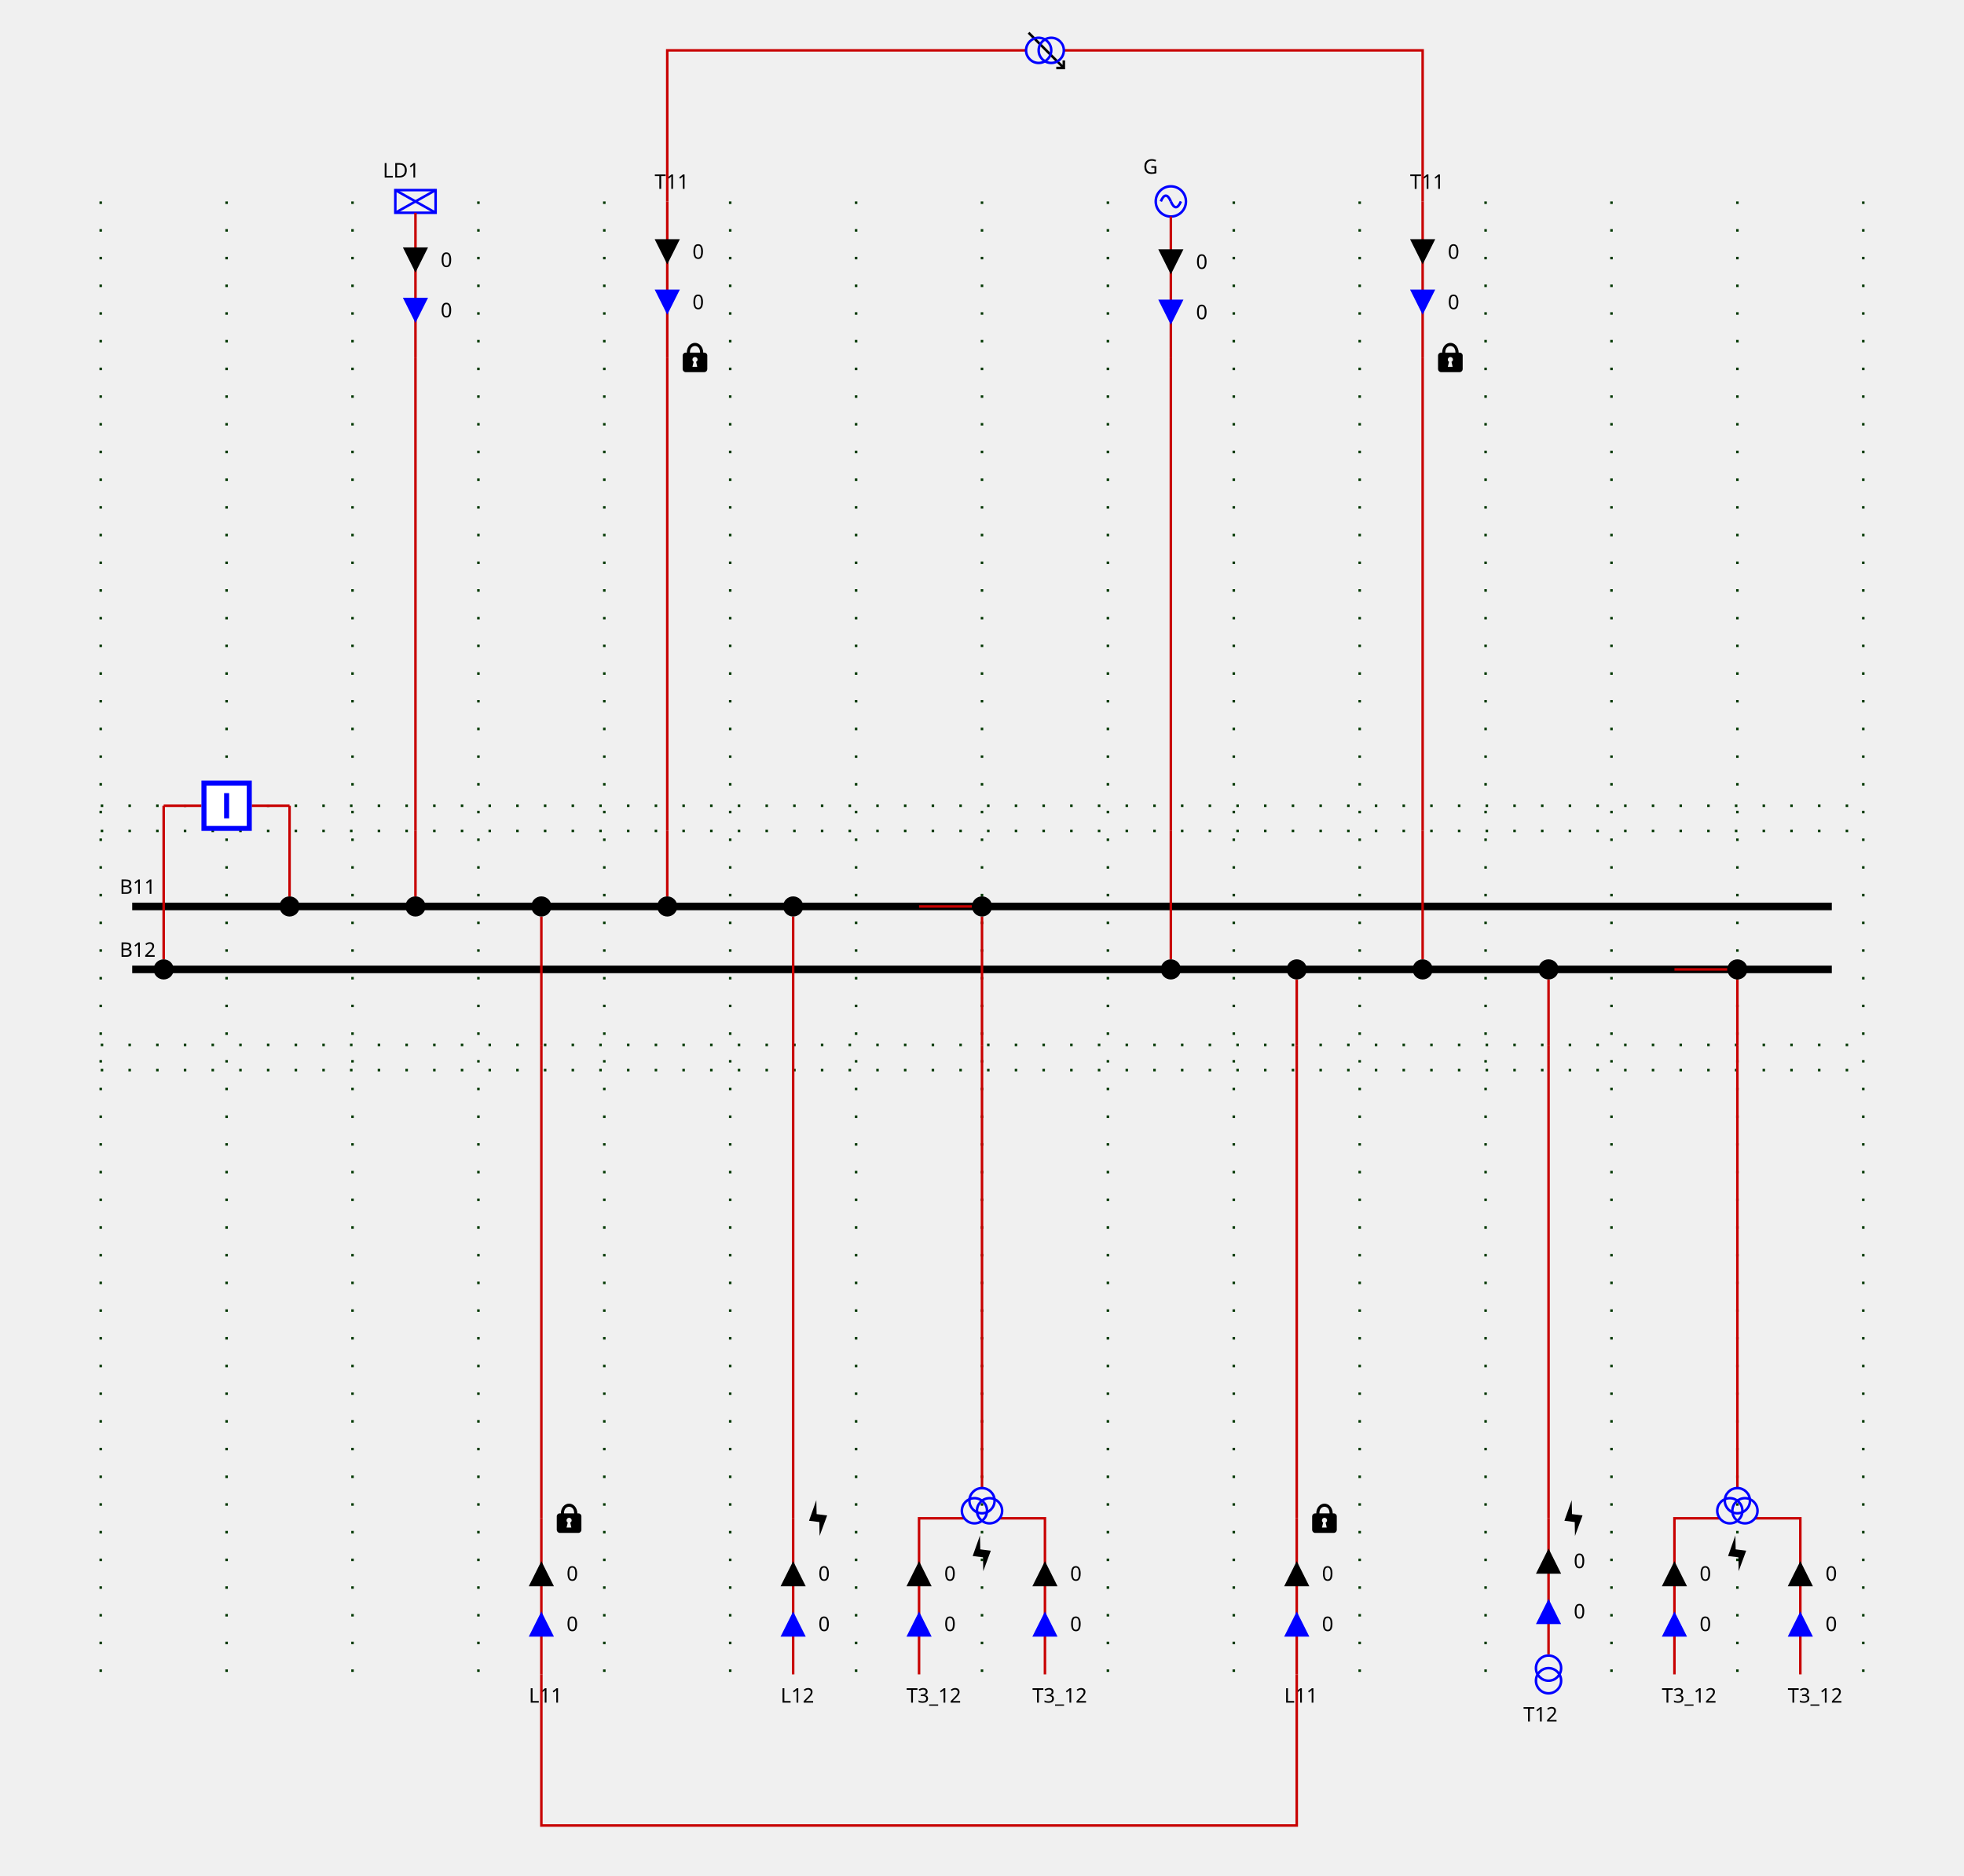
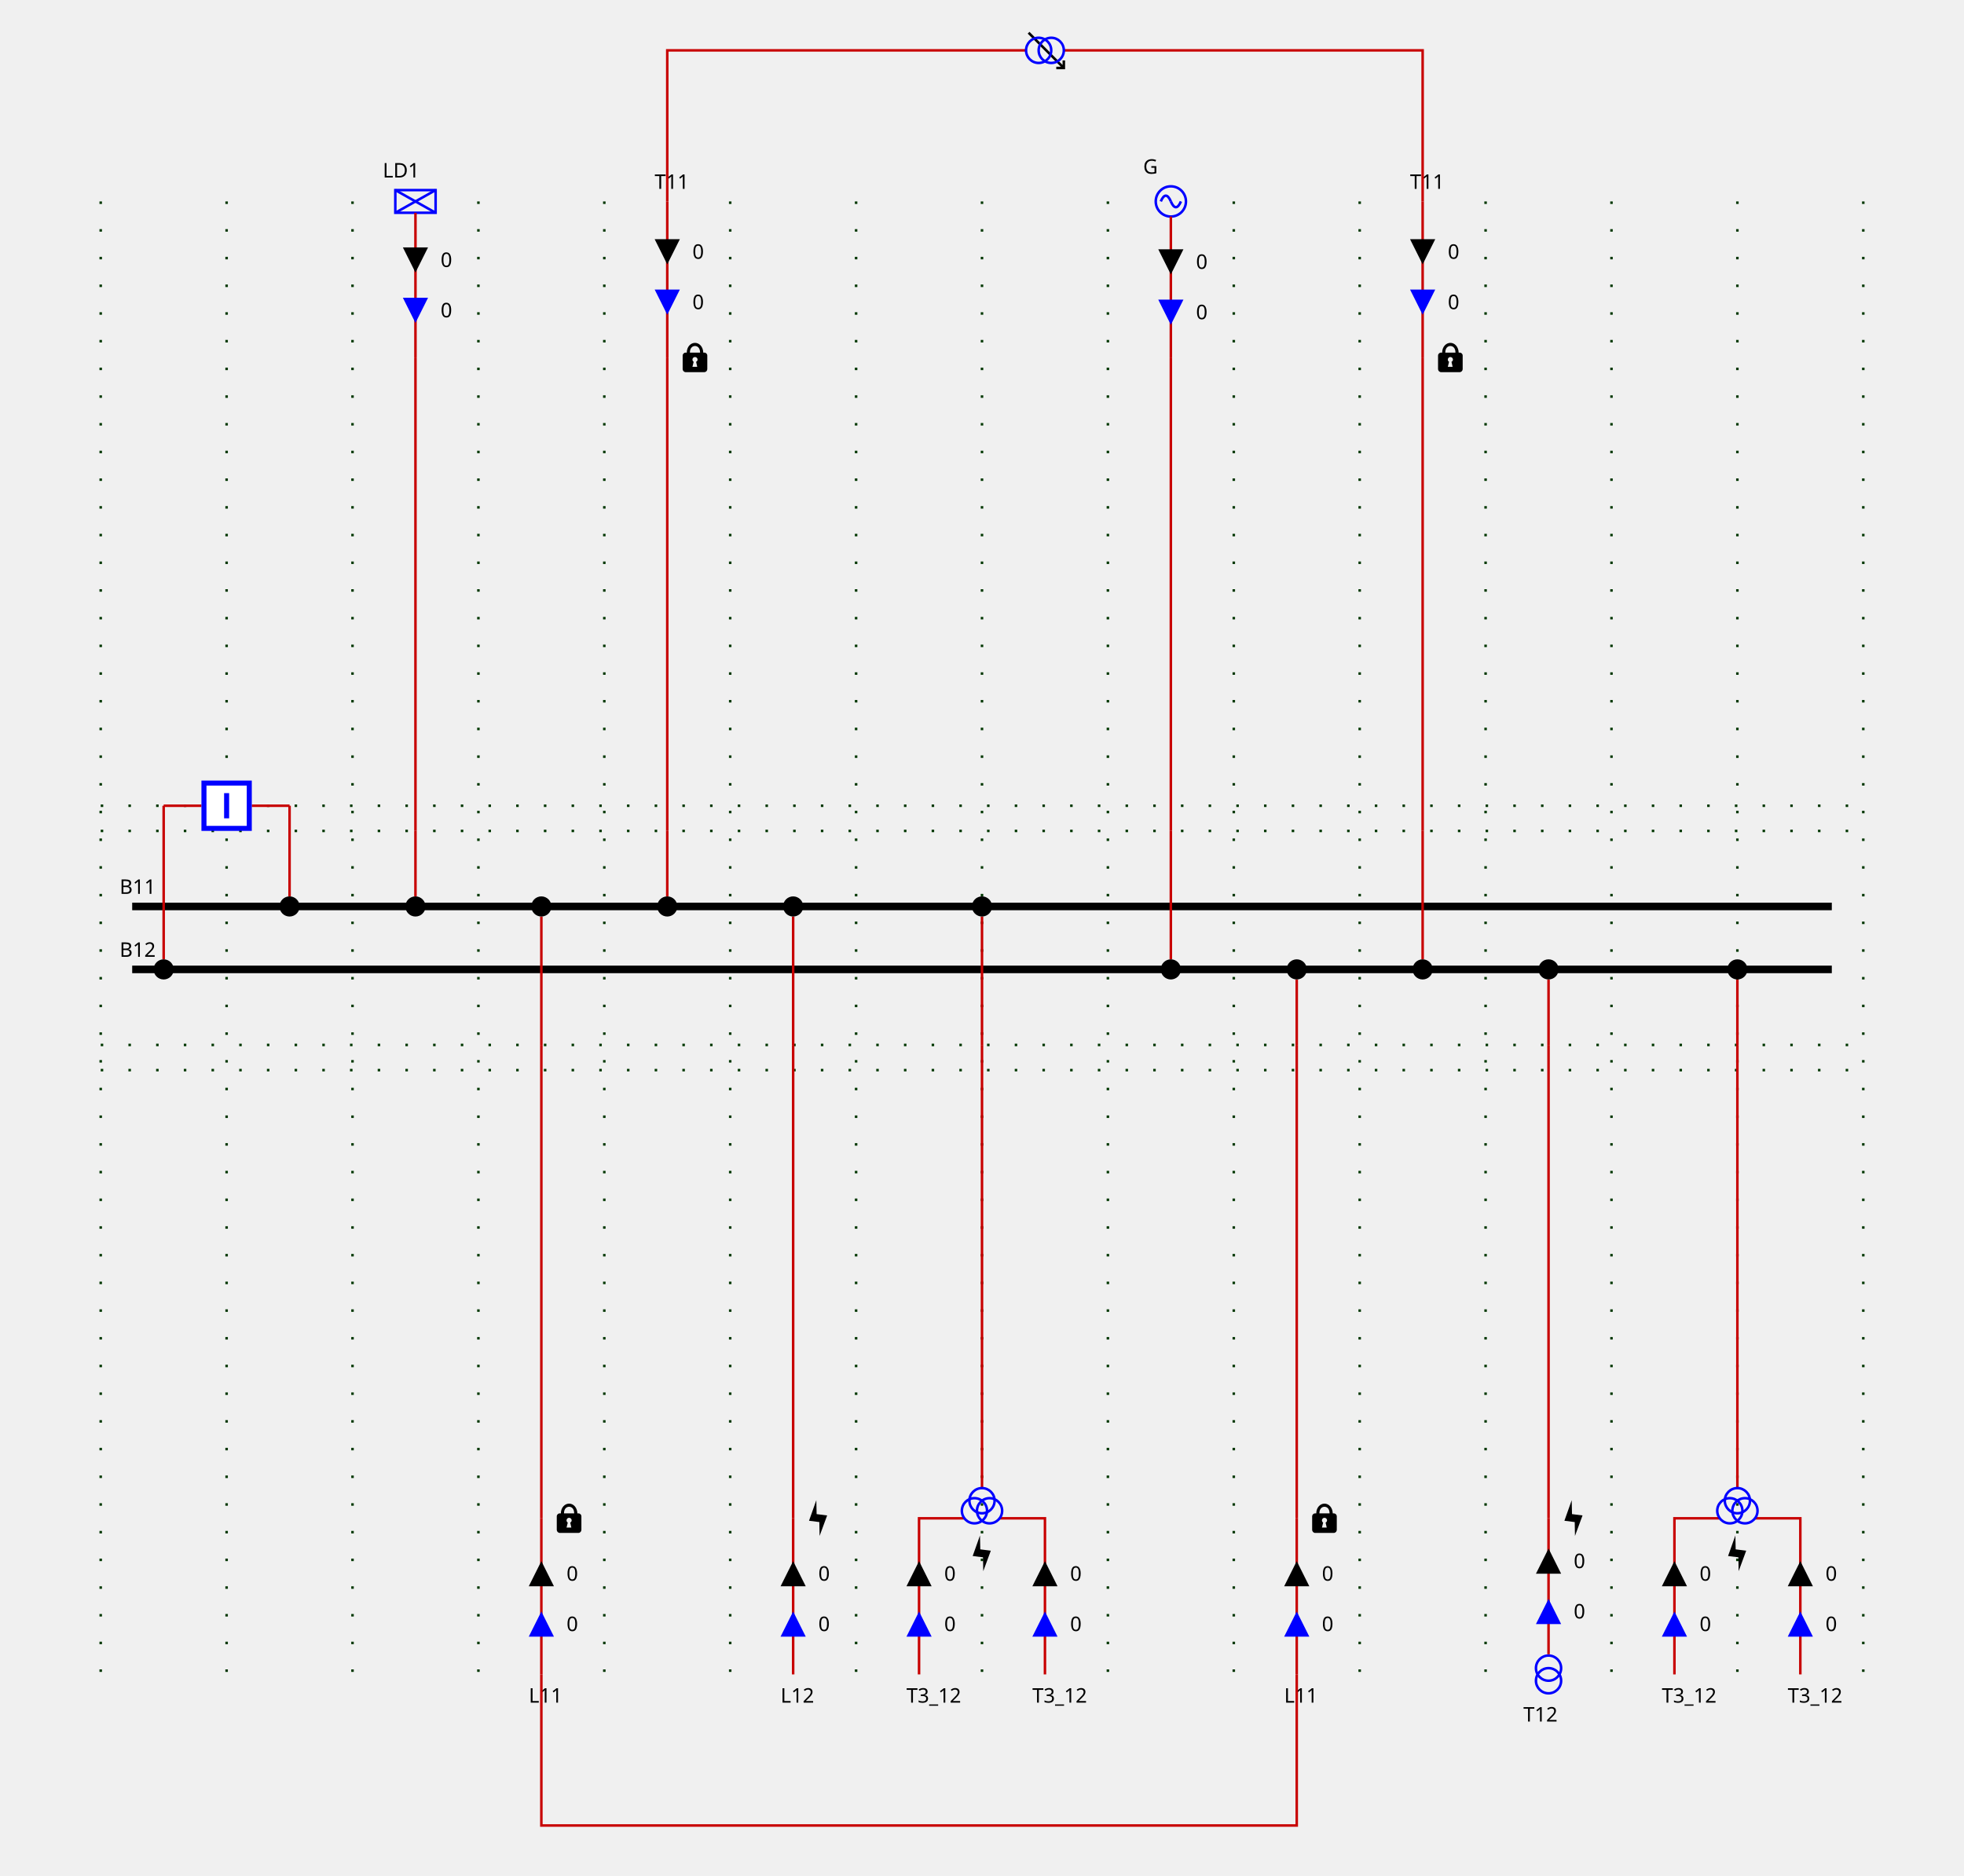
<svg xmlns="http://www.w3.org/2000/svg" height="745.0" viewBox="0 0 780.0 745.0" width="780.0">
  <style>
/* ----------------------------------------------------------------------- */
/* File: tautologies.css ------------------------------------------------- */
.sld-out .sld-arrow-in {visibility: hidden}
.sld-in .sld-arrow-out {visibility: hidden}
.sld-closed .sld-sw-open {visibility: hidden}
.sld-open .sld-sw-closed {visibility: hidden}
.sld-hidden-node {visibility: hidden}
.sld-top-feeder .sld-label {dominant-baseline: auto}
.sld-bottom-feeder .sld-label {dominant-baseline: hanging}
.sld-arrow-p .sld-label {dominant-baseline: middle}
.sld-arrow-q .sld-label {dominant-baseline: middle}
/* ----------------------------------------------------------------------- */
/* File : components.css ------------------------------------------------- */
/* Stroke black */
.sld-disconnector {stroke-width: 3; stroke: black; fill: none}
/* Stroke blue */
.sld-breaker {stroke-width: 2; stroke: blue; fill:white}
/* Stroke --sld-vl-color with fallback black */
.sld-bus-connection {stroke: var(--sld-vl-color, black); stroke-width: 4; fill: none}
.sld-busbar-section {stroke: var(--sld-vl-color, black); stroke-width: 3; fill: none}
/* Stroke --sld-vl-color with fallback red */
.sld-wire {stroke: var(--sld-vl-color, #c80000); fill: none}
/* Stroke --sld-vl-color with fallback blue */
.sld-load-break-switch {stroke: var(--sld-vl-color, blue); fill: none}
.sld-load {stroke: var(--sld-vl-color, blue); fill: none}
.sld-generator {stroke: var(--sld-vl-color, blue); fill: none}
.sld-two-wt {stroke: var(--sld-vl-color, blue); fill: none}
.sld-three-wt {stroke: var(--sld-vl-color, blue); fill: none}
.sld-winding {stroke: var(--sld-vl-color, blue); fill: none}
.sld-capacitor {stroke: var(--sld-vl-color, blue); fill: none}
.sld-inductor {stroke: var(--sld-vl-color, blue); fill: none}
.sld-pst {stroke: var(--sld-vl-color, blue); fill: none}
.sld-pst-arrow {stroke: black; fill: none}
.sld-svc {stroke: var(--sld-vl-color, blue); fill: none}
.sld-vsc {stroke: var(--sld-vl-color, blue); font-size: 7.43px; fill: none}
/* Stroke none &amp; fill: --sld-vl-color */
.sld-node-infos {stroke: none; fill: var(--sld-vl-color, black)}
/* Stroke none &amp; fill: black */
.sld-label {stroke: none; fill: black; font: 8px "Verdana"}
.sld-graph-label {stroke: none; fill: black; font: 12px "Verdana"}
.sld-node {stroke: none; fill: black}
.sld-flash {stroke: none; fill: black}
.sld-lock {stroke: none; fill: black}
/* Specific */
.sld-grid {stroke: #003700; stroke-dasharray: 1,10}
.sld-arrow-p {fill:black}
.sld-arrow-q {fill:blue}
.sld-frame {fill: var(--sld-background-color, transparent)}

</style>
  <rect class="sld-frame" height="100%" width="100%" />
  <g>
    <g class="sld-grid" id="GRID_VL1">
      <line x1="40.0" x2="40.0" y1="80.0" y2="665.0" />
      <line x1="90.0" x2="90.0" y1="80.0" y2="665.0" />
      <line x1="140.0" x2="140.0" y1="80.0" y2="665.0" />
      <line x1="190.0" x2="190.0" y1="80.0" y2="665.0" />
      <line x1="240.0" x2="240.0" y1="80.0" y2="665.0" />
      <line x1="290.0" x2="290.0" y1="80.0" y2="665.0" />
      <line x1="340.0" x2="340.0" y1="80.0" y2="665.0" />
      <line x1="390.0" x2="390.0" y1="80.0" y2="665.0" />
      <line x1="440.0" x2="440.0" y1="80.0" y2="665.0" />
      <line x1="490.0" x2="490.0" y1="80.0" y2="665.0" />
      <line x1="540.0" x2="540.0" y1="80.0" y2="665.0" />
      <line x1="590.0" x2="590.0" y1="80.0" y2="665.0" />
      <line x1="640.0" x2="640.0" y1="80.0" y2="665.0" />
      <line x1="690.0" x2="690.0" y1="80.0" y2="665.0" />
      <line x1="740.0" x2="740.0" y1="80.0" y2="665.0" />
      <line x1="40.0" x2="740.0" y1="330.0" y2="330.0" />
      <line x1="40.0" x2="740.0" y1="415.0" y2="415.0" />
      <line x1="40.0" x2="740.0" y1="320.0" y2="320.0" />
      <line x1="40.0" x2="740.0" y1="425.0" y2="425.0" />
    </g>
    <g class="sld-busbar-section" id="idB11" transform="translate(52.5,360.0)">
      <line x1="0" x2="675.0" y1="0" y2="0" />
      <text class="sld-label" id="B11_NW_LABEL" x="-5.0" y="-5.0">B11</text>
    </g>
    <g class="sld-busbar-section" id="idB12" transform="translate(52.5,385.0)">
      <line x1="0" x2="675.0" y1="0" y2="0" />
      <text class="sld-label" id="B12_NW_LABEL" x="-5.0" y="-5.0">B12</text>
    </g>
    <g class="cell idINTERN_32_0" id="idINTERN_32_0">
      <g class="sld-node sld-hidden-node" id="idINTERNAL_95_VL1_95_BR1" transform="translate(111.0,316.0)">
        <circle cx="4" cy="4" r="4" />
      </g>
      <g class="sld-node sld-hidden-node" id="idINTERNAL_95_VL1_95_BR1" transform="translate(61.0,316.0)">
        <circle cx="4" cy="4" r="4" />
      </g>
-       <g class="sld-wire" id="_95_VL1_95_B11_95_BUSCO_95_BR1">
-         <polyline points="115.0,360.0,115.0,360.0" />
-       </g>
      <g class="sld-wire" id="_95_VL1_95_BUSCO_95_BR1_95_INTERNAL_95_VL1_95_BR1">
        <polyline points="115.0,356.0,115.0,320.0" />
      </g>
      <g class="sld-wire" id="_95_VL1_95_INTERNAL_95_VL1_95_BR1_95_BR1">
        <polyline points="115.0,320.0,100.0,320.0" />
      </g>
      <g class="sld-wire" id="_95_VL1_95_INTERNAL_95_VL1_95_BR1_95_BR1">
        <polyline points="65.0,320.0,80.0,320.0" />
      </g>
      <g class="sld-wire" id="_95_VL1_95_BUSCO_95_BR1_95_INTERNAL_95_VL1_95_BR1">
        <polyline points="65.0,381.0,65.0,320.0" />
-       </g>
-       <g class="sld-wire" id="_95_VL1_95_B12_95_BUSCO_95_BR1">
-         <polyline points="65.0,385.0,65.0,385.0" />
      </g>
      <g class="sld-bus-connection" id="idBUSCO_95_BR1" transform="translate(111.0,356.0)">
        <circle cx="4" cy="4" r="2" />
      </g>
      <g class="sld-breaker sld-open" id="idBR1" transform="translate(80.0,310.0)">
        <path class="sld-sw-closed" d="M1,1 V19 H19 V1z M10,5 V15" transform="rotate(90.0,10.0,10.0)" />
        <path class="sld-sw-open" d="M1,1 V19 H19 V1z M5,10 H15" transform="rotate(90.0,10.0,10.0)" />
      </g>
      <g class="sld-bus-connection" id="idBUSCO_95_BR1" transform="translate(61.0,381.0)">
        <circle cx="4" cy="4" r="2" />
      </g>
    </g>
    <g class="cell idEXTERN_32_1" id="idEXTERN_32_1">
      <g class="sld-node sld-hidden-node" id="idINTERNAL_95_VL1_95_LD1_95_1" transform="translate(161.0,326.0)">
        <circle cx="4" cy="4" r="4" />
      </g>
      <g class="sld-node sld-hidden-node" id="idINTERNAL_95_VL1_95_LD1_95_2" transform="translate(161.0,138.0)">
        <circle cx="4" cy="4" r="4" />
      </g>
      <g class="sld-load sld-top-feeder" id="idLD1" transform="translate(157.0,75.5)">
        <rect height="9" width="16" />
        <line x1="0" x2="16" y1="0" y2="9" />
        <line x1="16" x2="0" y1="0" y2="9" />
        <text class="sld-label" id="LD1_N_LABEL" x="-5.0" y="-5.0">LD1</text>
      </g>
-       <g class="sld-wire" id="_95_VL1_95_B11_95_BUSCO_95_LD1">
-         <polyline points="165.0,360.0,165.0,360.0" />
-       </g>
      <g class="sld-wire" id="_95_VL1_95_BUSCO_95_LD1_95_INTERNAL_95_VL1_95_LD1_95_1">
        <polyline points="165.0,356.0,165.0,330.0" />
      </g>
      <g class="sld-wire" id="_95_VL1_95_INTERNAL_95_VL1_95_LD1_95_1_95_INTERNAL_95_VL1_95_LD1_95_2">
        <polyline points="165.0,330.0,165.0,142.0" />
      </g>
      <g class="sld-wire" id="_95_VL1_95_INTERNAL_95_VL1_95_LD1_95_2_95_LD1">
        <polyline points="165.0,142.0,165.0,84.5" />
      </g>
      <g class="sld-arrow-p sld-in" id="idLD1_ARROW_ACTIVE" transform="translate(160.0,98.25)">
        <polygon class="sld-arrow-in" points="0,0 10,0 5,10" />
        <polygon class="sld-arrow-out" points="5,0 10,10 0,10" />
        <text class="sld-label" x="15.0" y="5.0">0</text>
      </g>
      <g class="sld-arrow-q sld-in" id="idLD1_ARROW_REACTIVE" transform="translate(160.0,118.25)">
        <polygon class="sld-arrow-in" points="0,0 10,0 5,10" />
        <polygon class="sld-arrow-out" points="5,0 10,10 0,10" />
        <text class="sld-label" x="15.0" y="5.0">0</text>
      </g>
      <g class="sld-bus-connection" id="idBUSCO_95_LD1" transform="translate(161.0,356.0)">
        <circle cx="4" cy="4" r="2" />
      </g>
    </g>
    <g class="cell idEXTERN_32_2" id="idEXTERN_32_2">
      <g class="sld-node sld-hidden-node" id="idINTERNAL_95_VL1_95_L11_95_ONE_95_1" transform="translate(211.0,411.0)">
        <circle cx="4" cy="4" r="4" />
      </g>
      <g class="sld-node sld-hidden-node" id="idINTERNAL_95_VL1_95_L11_95_ONE_95_2" transform="translate(211.0,599.0)">
        <circle cx="4" cy="4" r="4" />
      </g>
      <g class="sld-bottom-feeder" id="idL11_95_ONE" transform="translate(215.0,665.0)">
        <text class="sld-label" id="L11_ONE_S_LABEL" x="-5.0" y="5.0">L11</text>
        <g class="sld-lock">
          <path d="M 6,0.168 C 4.36,0.178 2.77,1.63 2.75,4.04 H 2.31 c -0.66,0 -1.19,0.53 -1.19,1.19 v 5.37 c 0,0.6 0.53,1.2 1.19,1.2 h 7.4 c 0.69,0 1.19,-0.6 1.19,-1.2 V 5.23 C 10.9,4.57 10.4,4.04 9.71,4.04 H 9.31 C 9.21,1.6 7.66,0.158 6,0.168 Z M 6,1.41 c 0.97,0 2.02,0.7 2.04,2.63 H 3.99 c 0,-1.89 1.05,-2.63 2.04,-2.63 z m 0,4.38 c 0.58,0 1.04,0.46 1.04,1.02 0,0.41 -0.25,0.72 -0.58,0.88 L 6.91,9.68 H 5 L 5.49,7.69 C 5.17,7.5 5,7.18 5,6.81 5,6.25 5.45,5.79 6,5.79 Z" transform="translate(5.0,-68.0)" />
        </g>
      </g>
-       <g class="sld-wire" id="_95_VL1_95_B11_95_BUSCO_95_L11_95_ONE">
-         <polyline points="215.0,360.0,215.0,360.0" />
-       </g>
      <g class="sld-wire" id="_95_VL1_95_BUSCO_95_L11_95_ONE_95_INTERNAL_95_VL1_95_L11_95_ONE_95_1">
        <polyline points="215.0,364.0,215.0,415.0" />
      </g>
      <g class="sld-wire" id="_95_VL1_95_INTERNAL_95_VL1_95_L11_95_ONE_95_1_95_INTERNAL_95_VL1_95_L11_95_ONE_95_2">
        <polyline points="215.0,415.0,215.0,603.0" />
      </g>
      <g class="sld-wire" id="_95_VL1_95_INTERNAL_95_VL1_95_L11_95_ONE_95_2_95_L11_95_ONE">
        <polyline points="215.0,603.0,215.0,665.0" />
      </g>
      <g class="sld-arrow-q sld-in" id="idL11_95_ONE_ARROW_REACTIVE" transform="translate(210.0,640.0)">
        <polygon class="sld-arrow-in" points="0,0 10,0 5,10" transform="rotate(180.0,5.0,5.0)" />
        <polygon class="sld-arrow-out" points="5,0 10,10 0,10" transform="rotate(180.0,5.0,5.0)" />
        <text class="sld-label" x="15.0" y="5.0">0</text>
      </g>
      <g class="sld-arrow-p sld-in" id="idL11_95_ONE_ARROW_ACTIVE" transform="translate(210.0,620.0)">
        <polygon class="sld-arrow-in" points="0,0 10,0 5,10" transform="rotate(180.0,5.0,5.0)" />
        <polygon class="sld-arrow-out" points="5,0 10,10 0,10" transform="rotate(180.0,5.0,5.0)" />
        <text class="sld-label" x="15.0" y="5.0">0</text>
      </g>
      <g class="sld-bus-connection" id="idBUSCO_95_L11_95_ONE" transform="translate(211.0,356.0)">
        <circle cx="4" cy="4" r="2" />
      </g>
    </g>
    <g class="cell idEXTERN_32_3" id="idEXTERN_32_3">
      <g class="sld-node sld-hidden-node" id="idINTERNAL_95_VL1_95_T11_95_ONE_95_1" transform="translate(261.0,326.0)">
        <circle cx="4" cy="4" r="4" />
      </g>
      <g class="sld-node sld-hidden-node" id="idINTERNAL_95_VL1_95_T11_95_ONE_95_2" transform="translate(261.0,138.0)">
        <circle cx="4" cy="4" r="4" />
      </g>
      <g class="sld-top-feeder" id="idT11_95_ONE" transform="translate(265.0,80.0)">
        <text class="sld-label" id="T11_ONE_N_LABEL" x="-5.0" y="-5.0">T11</text>
        <g class="sld-lock">
          <path d="M 6,0.168 C 4.36,0.178 2.77,1.63 2.75,4.04 H 2.31 c -0.66,0 -1.19,0.53 -1.19,1.19 v 5.37 c 0,0.6 0.53,1.2 1.19,1.2 h 7.4 c 0.69,0 1.19,-0.6 1.19,-1.2 V 5.23 C 10.9,4.57 10.4,4.04 9.71,4.04 H 9.31 C 9.21,1.6 7.66,0.158 6,0.168 Z M 6,1.41 c 0.97,0 2.02,0.7 2.04,2.63 H 3.99 c 0,-1.89 1.05,-2.63 2.04,-2.63 z m 0,4.38 c 0.58,0 1.04,0.46 1.04,1.02 0,0.41 -0.25,0.72 -0.58,0.88 L 6.91,9.68 H 5 L 5.49,7.69 C 5.17,7.5 5,7.18 5,6.81 5,6.25 5.45,5.79 6,5.79 Z" transform="translate(5.0,56.0)" />
        </g>
      </g>
-       <g class="sld-wire" id="_95_VL1_95_B11_95_BUSCO_95_T11_95_ONE">
-         <polyline points="265.0,360.0,265.0,360.0" />
-       </g>
      <g class="sld-wire" id="_95_VL1_95_BUSCO_95_T11_95_ONE_95_INTERNAL_95_VL1_95_T11_95_ONE_95_1">
        <polyline points="265.0,356.0,265.0,330.0" />
      </g>
      <g class="sld-wire" id="_95_VL1_95_INTERNAL_95_VL1_95_T11_95_ONE_95_1_95_INTERNAL_95_VL1_95_T11_95_ONE_95_2">
        <polyline points="265.0,330.0,265.0,142.0" />
      </g>
      <g class="sld-wire" id="_95_VL1_95_INTERNAL_95_VL1_95_T11_95_ONE_95_2_95_T11_95_ONE">
        <polyline points="265.0,142.0,265.0,80.0" />
      </g>
      <g class="sld-arrow-p sld-in" id="idT11_95_ONE_ARROW_ACTIVE" transform="translate(260.0,95.0)">
        <polygon class="sld-arrow-in" points="0,0 10,0 5,10" />
        <polygon class="sld-arrow-out" points="5,0 10,10 0,10" />
        <text class="sld-label" x="15.0" y="5.0">0</text>
      </g>
      <g class="sld-arrow-q sld-in" id="idT11_95_ONE_ARROW_REACTIVE" transform="translate(260.0,115.0)">
        <polygon class="sld-arrow-in" points="0,0 10,0 5,10" />
        <polygon class="sld-arrow-out" points="5,0 10,10 0,10" />
        <text class="sld-label" x="15.0" y="5.0">0</text>
      </g>
      <g class="sld-bus-connection" id="idBUSCO_95_T11_95_ONE" transform="translate(261.0,356.0)">
        <circle cx="4" cy="4" r="2" />
      </g>
    </g>
    <g class="cell idEXTERN_32_4" id="idEXTERN_32_4">
      <g class="sld-node sld-hidden-node" id="idINTERNAL_95_VL1_95_L12_95_ONE_95_1" transform="translate(311.0,411.0)">
        <circle cx="4" cy="4" r="4" />
      </g>
      <g class="sld-node sld-hidden-node" id="idINTERNAL_95_VL1_95_L12_95_ONE_95_2" transform="translate(311.0,599.0)">
        <circle cx="4" cy="4" r="4" />
      </g>
      <g class="sld-bottom-feeder" id="idL12_95_ONE" transform="translate(315.0,665.0)">
        <text class="sld-label" id="L12_ONE_S_LABEL" x="-5.0" y="5.0">L12</text>
        <g class="sld-flash">
          <path d="M 5.5,14.5 8.5,6.36 4.32,5.83 4.2,0.3 1.3,8.47 5.4,8.99 Z" transform="translate(5.0,-69.5)" />
        </g>
      </g>
-       <g class="sld-wire" id="_95_VL1_95_B11_95_BUSCO_95_L12_95_ONE">
-         <polyline points="315.0,360.0,315.0,360.0" />
-       </g>
      <g class="sld-wire" id="_95_VL1_95_BUSCO_95_L12_95_ONE_95_INTERNAL_95_VL1_95_L12_95_ONE_95_1">
        <polyline points="315.0,364.0,315.0,415.0" />
      </g>
      <g class="sld-wire" id="_95_VL1_95_INTERNAL_95_VL1_95_L12_95_ONE_95_1_95_INTERNAL_95_VL1_95_L12_95_ONE_95_2">
        <polyline points="315.0,415.0,315.0,603.0" />
      </g>
      <g class="sld-wire" id="_95_VL1_95_INTERNAL_95_VL1_95_L12_95_ONE_95_2_95_L12_95_ONE">
        <polyline points="315.0,603.0,315.0,665.0" />
      </g>
      <g class="sld-arrow-q sld-in" id="idL12_95_ONE_ARROW_REACTIVE" transform="translate(310.0,640.0)">
        <polygon class="sld-arrow-in" points="0,0 10,0 5,10" transform="rotate(180.0,5.0,5.0)" />
        <polygon class="sld-arrow-out" points="5,0 10,10 0,10" transform="rotate(180.0,5.0,5.0)" />
        <text class="sld-label" x="15.0" y="5.0">0</text>
      </g>
      <g class="sld-arrow-p sld-in" id="idL12_95_ONE_ARROW_ACTIVE" transform="translate(310.0,620.0)">
        <polygon class="sld-arrow-in" points="0,0 10,0 5,10" transform="rotate(180.0,5.0,5.0)" />
        <polygon class="sld-arrow-out" points="5,0 10,10 0,10" transform="rotate(180.0,5.0,5.0)" />
        <text class="sld-label" x="15.0" y="5.0">0</text>
      </g>
      <g class="sld-bus-connection" id="idBUSCO_95_L12_95_ONE" transform="translate(311.0,356.0)">
        <circle cx="4" cy="4" r="2" />
      </g>
    </g>
    <g class="cell idEXTERN_32_5" id="idEXTERN_32_5">
      <g class="sld-node sld-hidden-node" id="idINTERNAL_95_VL1_95_T3_95_12" transform="translate(386.0,411.0)">
        <circle cx="4" cy="4" r="4" />
      </g>
      <g class="sld-bottom-feeder" id="idT3_95_12_95_TWO" transform="translate(365.0,665.0)">
        <text class="sld-label" id="T3_12_TWO_S_LABEL" x="-5.0" y="5.0">T3_12</text>
      </g>
      <g class="sld-bottom-feeder" id="idT3_95_12_95_THREE" transform="translate(415.0,665.0)">
        <text class="sld-label" id="T3_12_THREE_S_LABEL" x="-5.0" y="5.0">T3_12</text>
-       </g>
-       <g class="sld-wire" id="_95_VL1_95_B11_95_BUSCO_95_T3_95_12">
-         <polyline points="365.0,360.0,386.0,360.0" />
      </g>
      <g class="sld-wire" id="_95_VL1_95_BUSCO_95_T3_95_12_95_INTERNAL_95_VL1_95_T3_95_12">
        <polyline points="390.0,364.0,390.0,415.0" />
      </g>
      <g class="sld-wire" id="_95_VL1_95_INTERNAL_95_VL1_95_T3_95_12_95_T3_95_12">
        <polyline points="390.0,415.0,390.0,591.0" />
      </g>
      <g class="sld-wire" id="_95_VL1_95_T3_95_12_95_T3_95_12_95_TWO">
        <polyline points="383.0,603.0,365.0,603.0,365.0,665.0" />
      </g>
      <g class="sld-arrow-q sld-in" id="idT3_95_12_95_TWO_ARROW_REACTIVE" transform="translate(360.0,640.0)">
        <polygon class="sld-arrow-in" points="0,0 10,0 5,10" transform="rotate(180.0,5.0,5.0)" />
        <polygon class="sld-arrow-out" points="5,0 10,10 0,10" transform="rotate(180.0,5.0,5.0)" />
        <text class="sld-label" x="15.0" y="5.0">0</text>
      </g>
      <g class="sld-arrow-p sld-in" id="idT3_95_12_95_TWO_ARROW_ACTIVE" transform="translate(360.0,620.0)">
        <polygon class="sld-arrow-in" points="0,0 10,0 5,10" transform="rotate(180.0,5.0,5.0)" />
        <polygon class="sld-arrow-out" points="5,0 10,10 0,10" transform="rotate(180.0,5.0,5.0)" />
        <text class="sld-label" x="15.0" y="5.0">0</text>
      </g>
      <g class="sld-wire" id="_95_VL1_95_T3_95_12_95_T3_95_12_95_THREE">
        <polyline points="397.0,603.0,415.0,603.0,415.0,665.0" />
      </g>
      <g class="sld-arrow-q sld-in" id="idT3_95_12_95_THREE_ARROW_REACTIVE" transform="translate(410.0,640.0)">
        <polygon class="sld-arrow-in" points="0,0 10,0 5,10" transform="rotate(180.0,5.0,5.0)" />
        <polygon class="sld-arrow-out" points="5,0 10,10 0,10" transform="rotate(180.0,5.0,5.0)" />
        <text class="sld-label" x="15.0" y="5.0">0</text>
      </g>
      <g class="sld-arrow-p sld-in" id="idT3_95_12_95_THREE_ARROW_ACTIVE" transform="translate(410.0,620.0)">
        <polygon class="sld-arrow-in" points="0,0 10,0 5,10" transform="rotate(180.0,5.0,5.0)" />
        <polygon class="sld-arrow-out" points="5,0 10,10 0,10" transform="rotate(180.0,5.0,5.0)" />
        <text class="sld-label" x="15.0" y="5.0">0</text>
      </g>
      <g class="sld-bus-connection" id="idBUSCO_95_T3_95_12" transform="translate(386.0,356.0)">
        <circle cx="4" cy="4" r="2" />
      </g>
      <g class="sld-three-wt" id="idT3_95_12" transform="translate(382.0,591.0)">
        <circle class="sld-winding" cx="5" cy="15" r="5" transform="rotate(180.0,8.0,12.0)" />
        <circle class="sld-winding" cx="11" cy="15" r="5" transform="rotate(180.0,8.0,12.0)" />
        <circle class="sld-winding" cx="8" cy="19" r="5" transform="rotate(180.0,8.0,12.0)" />
        <g class="sld-flash">
          <path d="M 5.5,14.5 8.5,6.36 4.32,5.83 4.2,0.3 1.3,8.47 5.4,8.99 Z" transform="translate(3.0,18.5)" />
        </g>
      </g>
    </g>
    <g class="cell idEXTERN_32_6" id="idEXTERN_32_6">
      <g class="sld-node sld-hidden-node" id="idINTERNAL_95_VL1_95_G_95_1" transform="translate(461.0,326.0)">
        <circle cx="4" cy="4" r="4" />
      </g>
      <g class="sld-node sld-hidden-node" id="idINTERNAL_95_VL1_95_G_95_2" transform="translate(461.0,138.0)">
        <circle cx="4" cy="4" r="4" />
      </g>
      <g class="sld-generator sld-top-feeder" id="idG" transform="translate(459.0,74.0)">
        <circle cx="6" cy="6" r="6" />
        <path d="M6,6 A 6 40 0 0 0 2,6" />
        <path d="M6,6 A 6 40 0 0 0 10,6" />
        <text class="sld-label" id="G_N_LABEL" x="-5.0" y="-5.0">G</text>
      </g>
-       <g class="sld-wire" id="_95_VL1_95_B12_95_BUSCO_95_G">
-         <polyline points="465.0,385.0,465.0,385.0" />
-       </g>
      <g class="sld-wire" id="_95_VL1_95_BUSCO_95_G_95_INTERNAL_95_VL1_95_G_95_1">
        <polyline points="465.0,381.0,465.0,330.0" />
      </g>
      <g class="sld-wire" id="_95_VL1_95_INTERNAL_95_VL1_95_G_95_1_95_INTERNAL_95_VL1_95_G_95_2">
        <polyline points="465.0,330.0,465.0,142.0" />
      </g>
      <g class="sld-wire" id="_95_VL1_95_INTERNAL_95_VL1_95_G_95_2_95_G">
        <polyline points="465.0,142.0,465.0,86.0" />
      </g>
      <g class="sld-arrow-p sld-in" id="idG_ARROW_ACTIVE" transform="translate(460.0,99.0)">
        <polygon class="sld-arrow-in" points="0,0 10,0 5,10" />
        <polygon class="sld-arrow-out" points="5,0 10,10 0,10" />
        <text class="sld-label" x="15.0" y="5.0">0</text>
      </g>
      <g class="sld-arrow-q sld-in" id="idG_ARROW_REACTIVE" transform="translate(460.0,119.0)">
        <polygon class="sld-arrow-in" points="0,0 10,0 5,10" />
        <polygon class="sld-arrow-out" points="5,0 10,10 0,10" />
        <text class="sld-label" x="15.0" y="5.0">0</text>
      </g>
      <g class="sld-bus-connection" id="idBUSCO_95_G" transform="translate(461.0,381.0)">
        <circle cx="4" cy="4" r="2" />
      </g>
    </g>
    <g class="cell idEXTERN_32_7" id="idEXTERN_32_7">
      <g class="sld-node sld-hidden-node" id="idINTERNAL_95_VL1_95_L11_95_TWO_95_1" transform="translate(511.0,411.0)">
        <circle cx="4" cy="4" r="4" />
      </g>
      <g class="sld-node sld-hidden-node" id="idINTERNAL_95_VL1_95_L11_95_TWO_95_2" transform="translate(511.0,599.0)">
        <circle cx="4" cy="4" r="4" />
      </g>
      <g class="sld-bottom-feeder" id="idL11_95_TWO" transform="translate(515.0,665.0)">
        <text class="sld-label" id="L11_TWO_S_LABEL" x="-5.0" y="5.0">L11</text>
        <g class="sld-lock">
          <path d="M 6,0.168 C 4.36,0.178 2.77,1.63 2.75,4.04 H 2.31 c -0.66,0 -1.19,0.53 -1.19,1.19 v 5.37 c 0,0.6 0.53,1.2 1.19,1.2 h 7.4 c 0.69,0 1.19,-0.6 1.19,-1.2 V 5.23 C 10.9,4.57 10.4,4.04 9.71,4.04 H 9.31 C 9.21,1.6 7.66,0.158 6,0.168 Z M 6,1.41 c 0.97,0 2.02,0.7 2.04,2.63 H 3.99 c 0,-1.89 1.05,-2.63 2.04,-2.63 z m 0,4.38 c 0.58,0 1.04,0.46 1.04,1.02 0,0.41 -0.25,0.72 -0.58,0.88 L 6.91,9.68 H 5 L 5.49,7.69 C 5.17,7.5 5,7.18 5,6.81 5,6.25 5.45,5.79 6,5.79 Z" transform="translate(5.0,-68.0)" />
        </g>
      </g>
-       <g class="sld-wire" id="_95_VL1_95_B12_95_BUSCO_95_L11_95_TWO">
-         <polyline points="515.0,385.0,515.0,385.0" />
-       </g>
      <g class="sld-wire" id="_95_VL1_95_BUSCO_95_L11_95_TWO_95_INTERNAL_95_VL1_95_L11_95_TWO_95_1">
        <polyline points="515.0,389.0,515.0,415.0" />
      </g>
      <g class="sld-wire" id="_95_VL1_95_INTERNAL_95_VL1_95_L11_95_TWO_95_1_95_INTERNAL_95_VL1_95_L11_95_TWO_95_2">
        <polyline points="515.0,415.0,515.0,603.0" />
      </g>
      <g class="sld-wire" id="_95_VL1_95_INTERNAL_95_VL1_95_L11_95_TWO_95_2_95_L11_95_TWO">
        <polyline points="515.0,603.0,515.0,665.0" />
      </g>
      <g class="sld-arrow-q sld-in" id="idL11_95_TWO_ARROW_REACTIVE" transform="translate(510.0,640.0)">
        <polygon class="sld-arrow-in" points="0,0 10,0 5,10" transform="rotate(180.0,5.0,5.0)" />
        <polygon class="sld-arrow-out" points="5,0 10,10 0,10" transform="rotate(180.0,5.0,5.0)" />
        <text class="sld-label" x="15.0" y="5.0">0</text>
      </g>
      <g class="sld-arrow-p sld-in" id="idL11_95_TWO_ARROW_ACTIVE" transform="translate(510.0,620.0)">
        <polygon class="sld-arrow-in" points="0,0 10,0 5,10" transform="rotate(180.0,5.0,5.0)" />
        <polygon class="sld-arrow-out" points="5,0 10,10 0,10" transform="rotate(180.0,5.0,5.0)" />
        <text class="sld-label" x="15.0" y="5.0">0</text>
      </g>
      <g class="sld-bus-connection" id="idBUSCO_95_L11_95_TWO" transform="translate(511.0,381.0)">
        <circle cx="4" cy="4" r="2" />
      </g>
    </g>
    <g class="cell idEXTERN_32_8" id="idEXTERN_32_8">
      <g class="sld-node sld-hidden-node" id="idINTERNAL_95_VL1_95_T11_95_TWO_95_1" transform="translate(561.0,326.0)">
        <circle cx="4" cy="4" r="4" />
      </g>
      <g class="sld-node sld-hidden-node" id="idINTERNAL_95_VL1_95_T11_95_TWO_95_2" transform="translate(561.0,138.0)">
        <circle cx="4" cy="4" r="4" />
      </g>
      <g class="sld-top-feeder" id="idT11_95_TWO" transform="translate(565.0,80.0)">
        <text class="sld-label" id="T11_TWO_N_LABEL" x="-5.0" y="-5.0">T11</text>
        <g class="sld-lock">
          <path d="M 6,0.168 C 4.36,0.178 2.77,1.63 2.75,4.04 H 2.31 c -0.66,0 -1.19,0.53 -1.19,1.19 v 5.37 c 0,0.6 0.53,1.2 1.19,1.2 h 7.4 c 0.69,0 1.19,-0.6 1.19,-1.2 V 5.23 C 10.9,4.57 10.4,4.04 9.71,4.04 H 9.31 C 9.21,1.6 7.66,0.158 6,0.168 Z M 6,1.41 c 0.97,0 2.02,0.7 2.04,2.63 H 3.99 c 0,-1.89 1.05,-2.63 2.04,-2.63 z m 0,4.38 c 0.58,0 1.04,0.46 1.04,1.02 0,0.41 -0.25,0.72 -0.58,0.88 L 6.91,9.68 H 5 L 5.49,7.69 C 5.17,7.5 5,7.18 5,6.81 5,6.25 5.45,5.79 6,5.79 Z" transform="translate(5.0,56.0)" />
        </g>
-       </g>
-       <g class="sld-wire" id="_95_VL1_95_B12_95_BUSCO_95_T11_95_TWO">
-         <polyline points="565.0,385.0,565.0,385.0" />
      </g>
      <g class="sld-wire" id="_95_VL1_95_BUSCO_95_T11_95_TWO_95_INTERNAL_95_VL1_95_T11_95_TWO_95_1">
        <polyline points="565.0,381.0,565.0,330.0" />
      </g>
      <g class="sld-wire" id="_95_VL1_95_INTERNAL_95_VL1_95_T11_95_TWO_95_1_95_INTERNAL_95_VL1_95_T11_95_TWO_95_2">
        <polyline points="565.0,330.0,565.0,142.0" />
      </g>
      <g class="sld-wire" id="_95_VL1_95_INTERNAL_95_VL1_95_T11_95_TWO_95_2_95_T11_95_TWO">
        <polyline points="565.0,142.0,565.0,80.0" />
      </g>
      <g class="sld-arrow-p sld-in" id="idT11_95_TWO_ARROW_ACTIVE" transform="translate(560.0,95.0)">
        <polygon class="sld-arrow-in" points="0,0 10,0 5,10" />
        <polygon class="sld-arrow-out" points="5,0 10,10 0,10" />
        <text class="sld-label" x="15.0" y="5.0">0</text>
      </g>
      <g class="sld-arrow-q sld-in" id="idT11_95_TWO_ARROW_REACTIVE" transform="translate(560.0,115.0)">
        <polygon class="sld-arrow-in" points="0,0 10,0 5,10" />
        <polygon class="sld-arrow-out" points="5,0 10,10 0,10" />
        <text class="sld-label" x="15.0" y="5.0">0</text>
      </g>
      <g class="sld-bus-connection" id="idBUSCO_95_T11_95_TWO" transform="translate(561.0,381.0)">
        <circle cx="4" cy="4" r="2" />
      </g>
    </g>
    <g class="cell idEXTERN_32_9" id="idEXTERN_32_9">
      <g class="sld-node sld-hidden-node" id="idINTERNAL_95_VL1_95_T12_95_ONE_95_1" transform="translate(611.0,411.0)">
        <circle cx="4" cy="4" r="4" />
      </g>
      <g class="sld-node sld-hidden-node" id="idINTERNAL_95_VL1_95_T12_95_ONE_95_2" transform="translate(611.0,599.0)">
        <circle cx="4" cy="4" r="4" />
      </g>
      <g class="sld-two-wt sld-bottom-feeder" id="idT12_95_ONE" transform="translate(610.0,657.5)">
        <circle class="sld-winding" cx="5" cy="10" r="5" transform="rotate(180.0,5.0,7.5)" />
        <circle class="sld-winding" cx="5" cy="5" r="5" transform="rotate(180.0,5.0,7.5)" />
        <text class="sld-label" id="T12_ONE_S_LABEL" x="-5.0" y="20.0">T12</text>
        <g class="sld-flash">
          <path d="M 5.5,14.5 8.5,6.36 4.32,5.83 4.2,0.3 1.3,8.47 5.4,8.99 Z" transform="translate(10.0,-62.0)" />
        </g>
      </g>
-       <g class="sld-wire" id="_95_VL1_95_B12_95_BUSCO_95_T12_95_ONE">
-         <polyline points="615.0,385.0,615.0,385.0" />
-       </g>
      <g class="sld-wire" id="_95_VL1_95_BUSCO_95_T12_95_ONE_95_INTERNAL_95_VL1_95_T12_95_ONE_95_1">
        <polyline points="615.0,389.0,615.0,415.0" />
      </g>
      <g class="sld-wire" id="_95_VL1_95_INTERNAL_95_VL1_95_T12_95_ONE_95_1_95_INTERNAL_95_VL1_95_T12_95_ONE_95_2">
        <polyline points="615.0,415.0,615.0,603.0" />
      </g>
      <g class="sld-wire" id="_95_VL1_95_INTERNAL_95_VL1_95_T12_95_ONE_95_2_95_T12_95_ONE">
        <polyline points="615.0,603.0,615.0,657.0" />
      </g>
      <g class="sld-arrow-q sld-in" id="idT12_95_ONE_ARROW_REACTIVE" transform="translate(610.0,635.0)">
        <polygon class="sld-arrow-in" points="0,0 10,0 5,10" transform="rotate(180.0,5.0,5.0)" />
        <polygon class="sld-arrow-out" points="5,0 10,10 0,10" transform="rotate(180.0,5.0,5.0)" />
        <text class="sld-label" x="15.0" y="5.0">0</text>
      </g>
      <g class="sld-arrow-p sld-in" id="idT12_95_ONE_ARROW_ACTIVE" transform="translate(610.0,615.0)">
        <polygon class="sld-arrow-in" points="0,0 10,0 5,10" transform="rotate(180.0,5.0,5.0)" />
        <polygon class="sld-arrow-out" points="5,0 10,10 0,10" transform="rotate(180.0,5.0,5.0)" />
        <text class="sld-label" x="15.0" y="5.0">0</text>
      </g>
      <g class="sld-bus-connection" id="idBUSCO_95_T12_95_ONE" transform="translate(611.0,381.0)">
        <circle cx="4" cy="4" r="2" />
      </g>
    </g>
    <g class="cell idEXTERN_32_10" id="idEXTERN_32_10">
      <g class="sld-node sld-hidden-node" id="idINTERNAL_95_VL1_95_T3_95_12" transform="translate(686.0,411.0)">
        <circle cx="4" cy="4" r="4" />
      </g>
      <g class="sld-bottom-feeder" id="idT3_95_12_95_ONE" transform="translate(665.0,665.0)">
        <text class="sld-label" id="T3_12_ONE_S_LABEL" x="-5.0" y="5.0">T3_12</text>
      </g>
      <g class="sld-bottom-feeder" id="idT3_95_12_95_THREE" transform="translate(715.0,665.0)">
        <text class="sld-label" id="T3_12_THREE_S_LABEL" x="-5.0" y="5.0">T3_12</text>
-       </g>
-       <g class="sld-wire" id="_95_VL1_95_B12_95_BUSCO_95_T3_95_12">
-         <polyline points="665.0,385.0,686.0,385.0" />
      </g>
      <g class="sld-wire" id="_95_VL1_95_BUSCO_95_T3_95_12_95_INTERNAL_95_VL1_95_T3_95_12">
        <polyline points="690.0,389.0,690.0,415.0" />
      </g>
      <g class="sld-wire" id="_95_VL1_95_INTERNAL_95_VL1_95_T3_95_12_95_T3_95_12">
        <polyline points="690.0,415.0,690.0,591.0" />
      </g>
      <g class="sld-wire" id="_95_VL1_95_T3_95_12_95_T3_95_12_95_ONE">
        <polyline points="683.0,603.0,665.0,603.0,665.0,665.0" />
      </g>
      <g class="sld-arrow-q sld-in" id="idT3_95_12_95_ONE_ARROW_REACTIVE" transform="translate(660.0,640.0)">
        <polygon class="sld-arrow-in" points="0,0 10,0 5,10" transform="rotate(180.0,5.0,5.0)" />
        <polygon class="sld-arrow-out" points="5,0 10,10 0,10" transform="rotate(180.0,5.0,5.0)" />
        <text class="sld-label" x="15.0" y="5.0">0</text>
      </g>
      <g class="sld-arrow-p sld-in" id="idT3_95_12_95_ONE_ARROW_ACTIVE" transform="translate(660.0,620.0)">
        <polygon class="sld-arrow-in" points="0,0 10,0 5,10" transform="rotate(180.0,5.0,5.0)" />
        <polygon class="sld-arrow-out" points="5,0 10,10 0,10" transform="rotate(180.0,5.0,5.0)" />
        <text class="sld-label" x="15.0" y="5.0">0</text>
      </g>
      <g class="sld-wire" id="_95_VL1_95_T3_95_12_95_T3_95_12_95_THREE">
        <polyline points="697.0,603.0,715.0,603.0,715.0,665.0" />
      </g>
      <g class="sld-arrow-q sld-in" id="idT3_95_12_95_THREE_ARROW_REACTIVE" transform="translate(710.0,640.0)">
        <polygon class="sld-arrow-in" points="0,0 10,0 5,10" transform="rotate(180.0,5.0,5.0)" />
        <polygon class="sld-arrow-out" points="5,0 10,10 0,10" transform="rotate(180.0,5.0,5.0)" />
        <text class="sld-label" x="15.0" y="5.0">0</text>
      </g>
      <g class="sld-arrow-p sld-in" id="idT3_95_12_95_THREE_ARROW_ACTIVE" transform="translate(710.0,620.0)">
        <polygon class="sld-arrow-in" points="0,0 10,0 5,10" transform="rotate(180.0,5.0,5.0)" />
        <polygon class="sld-arrow-out" points="5,0 10,10 0,10" transform="rotate(180.0,5.0,5.0)" />
        <text class="sld-label" x="15.0" y="5.0">0</text>
      </g>
      <g class="sld-bus-connection" id="idBUSCO_95_T3_95_12" transform="translate(686.0,381.0)">
        <circle cx="4" cy="4" r="2" />
      </g>
      <g class="sld-three-wt" id="idT3_95_12" transform="translate(682.0,591.0)">
        <circle class="sld-winding" cx="5" cy="15" r="5" transform="rotate(180.0,8.0,12.0)" />
        <circle class="sld-winding" cx="11" cy="15" r="5" transform="rotate(180.0,8.0,12.0)" />
        <circle class="sld-winding" cx="8" cy="19" r="5" transform="rotate(180.0,8.0,12.0)" />
        <g class="sld-flash">
          <path d="M 5.5,14.5 8.5,6.36 4.32,5.83 4.2,0.3 1.3,8.47 5.4,8.99 Z" transform="translate(3.0,18.5)" />
        </g>
      </g>
    </g>
    <g class="sld-wire" id="idL11">
      <polyline points="215.0,665.0,215.0,725.0,515.0,725.0,515.0,665.0" />
    </g>
    <g class="sld-wire" id="idEDGE_95_T11_95_ONE">
      <polyline points="265.0,80.0,265.0,20.0,407.5,20.0" />
    </g>
    <g class="sld-wire" id="idEDGE_95_T11_95_TWO">
      <polyline points="565.0,80.0,565.0,20.0,422.5,20.0" />
    </g>
    <g class="sld-pst" id="idT11" transform="translate(408.0,12.5)">
      <path class="sld-pst-arrow" d="M14,0 0,14 M11,0 14,0 14,3" transform="rotate(90.0,7.0,7.5)" />
      <circle class="sld-winding" cx="7" cy="10" r="5" transform="rotate(90.0,7.0,7.5)" />
      <circle class="sld-winding" cx="7" cy="5" r="5" transform="rotate(90.0,7.0,7.5)" />
    </g>
  </g>
</svg>
